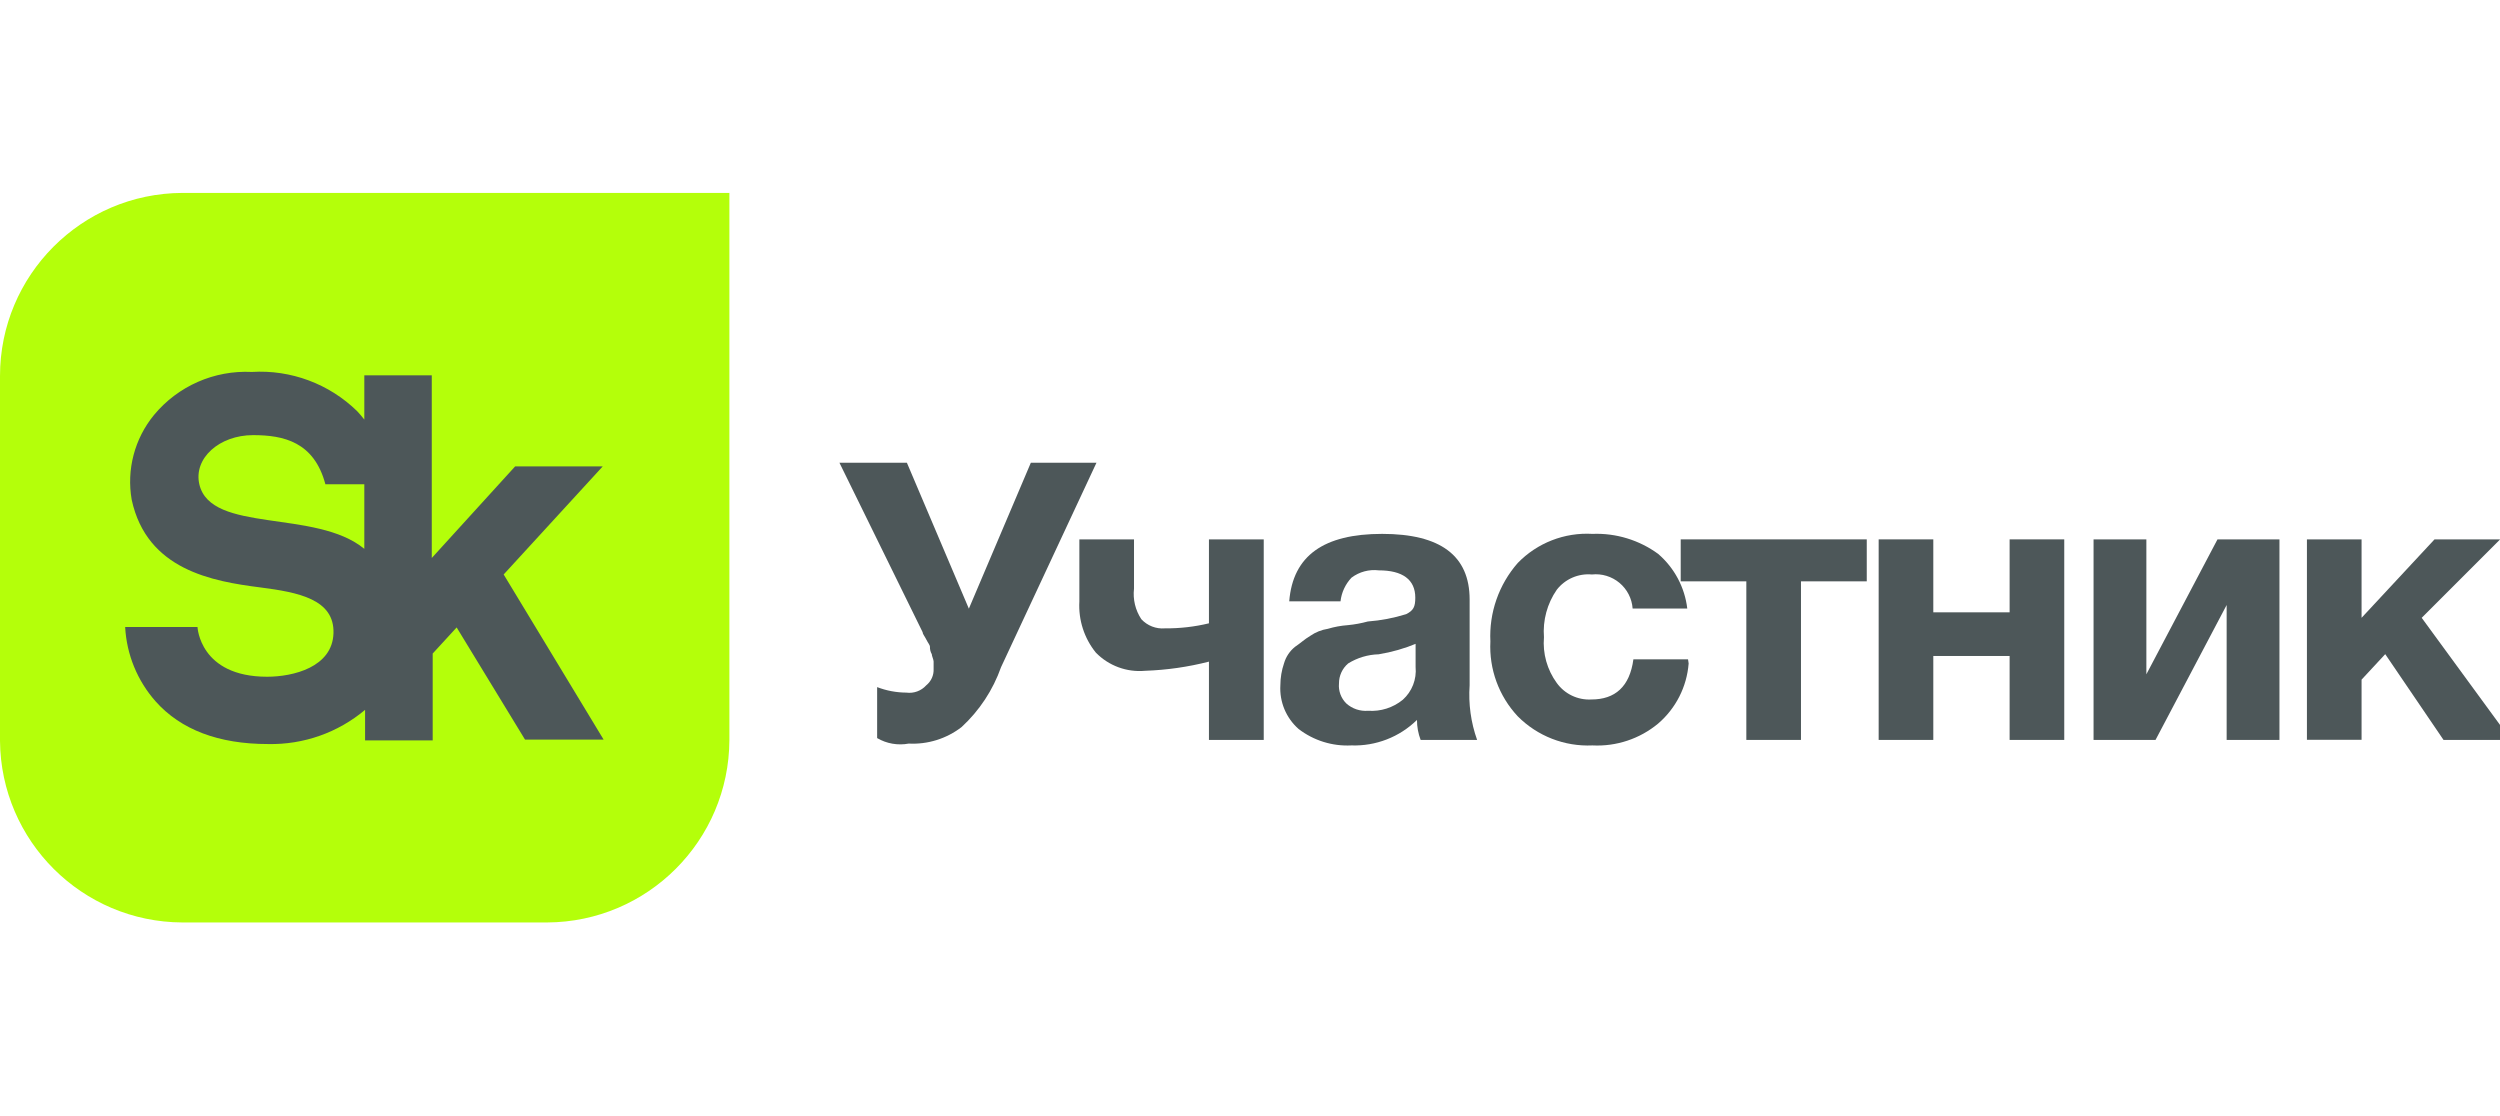
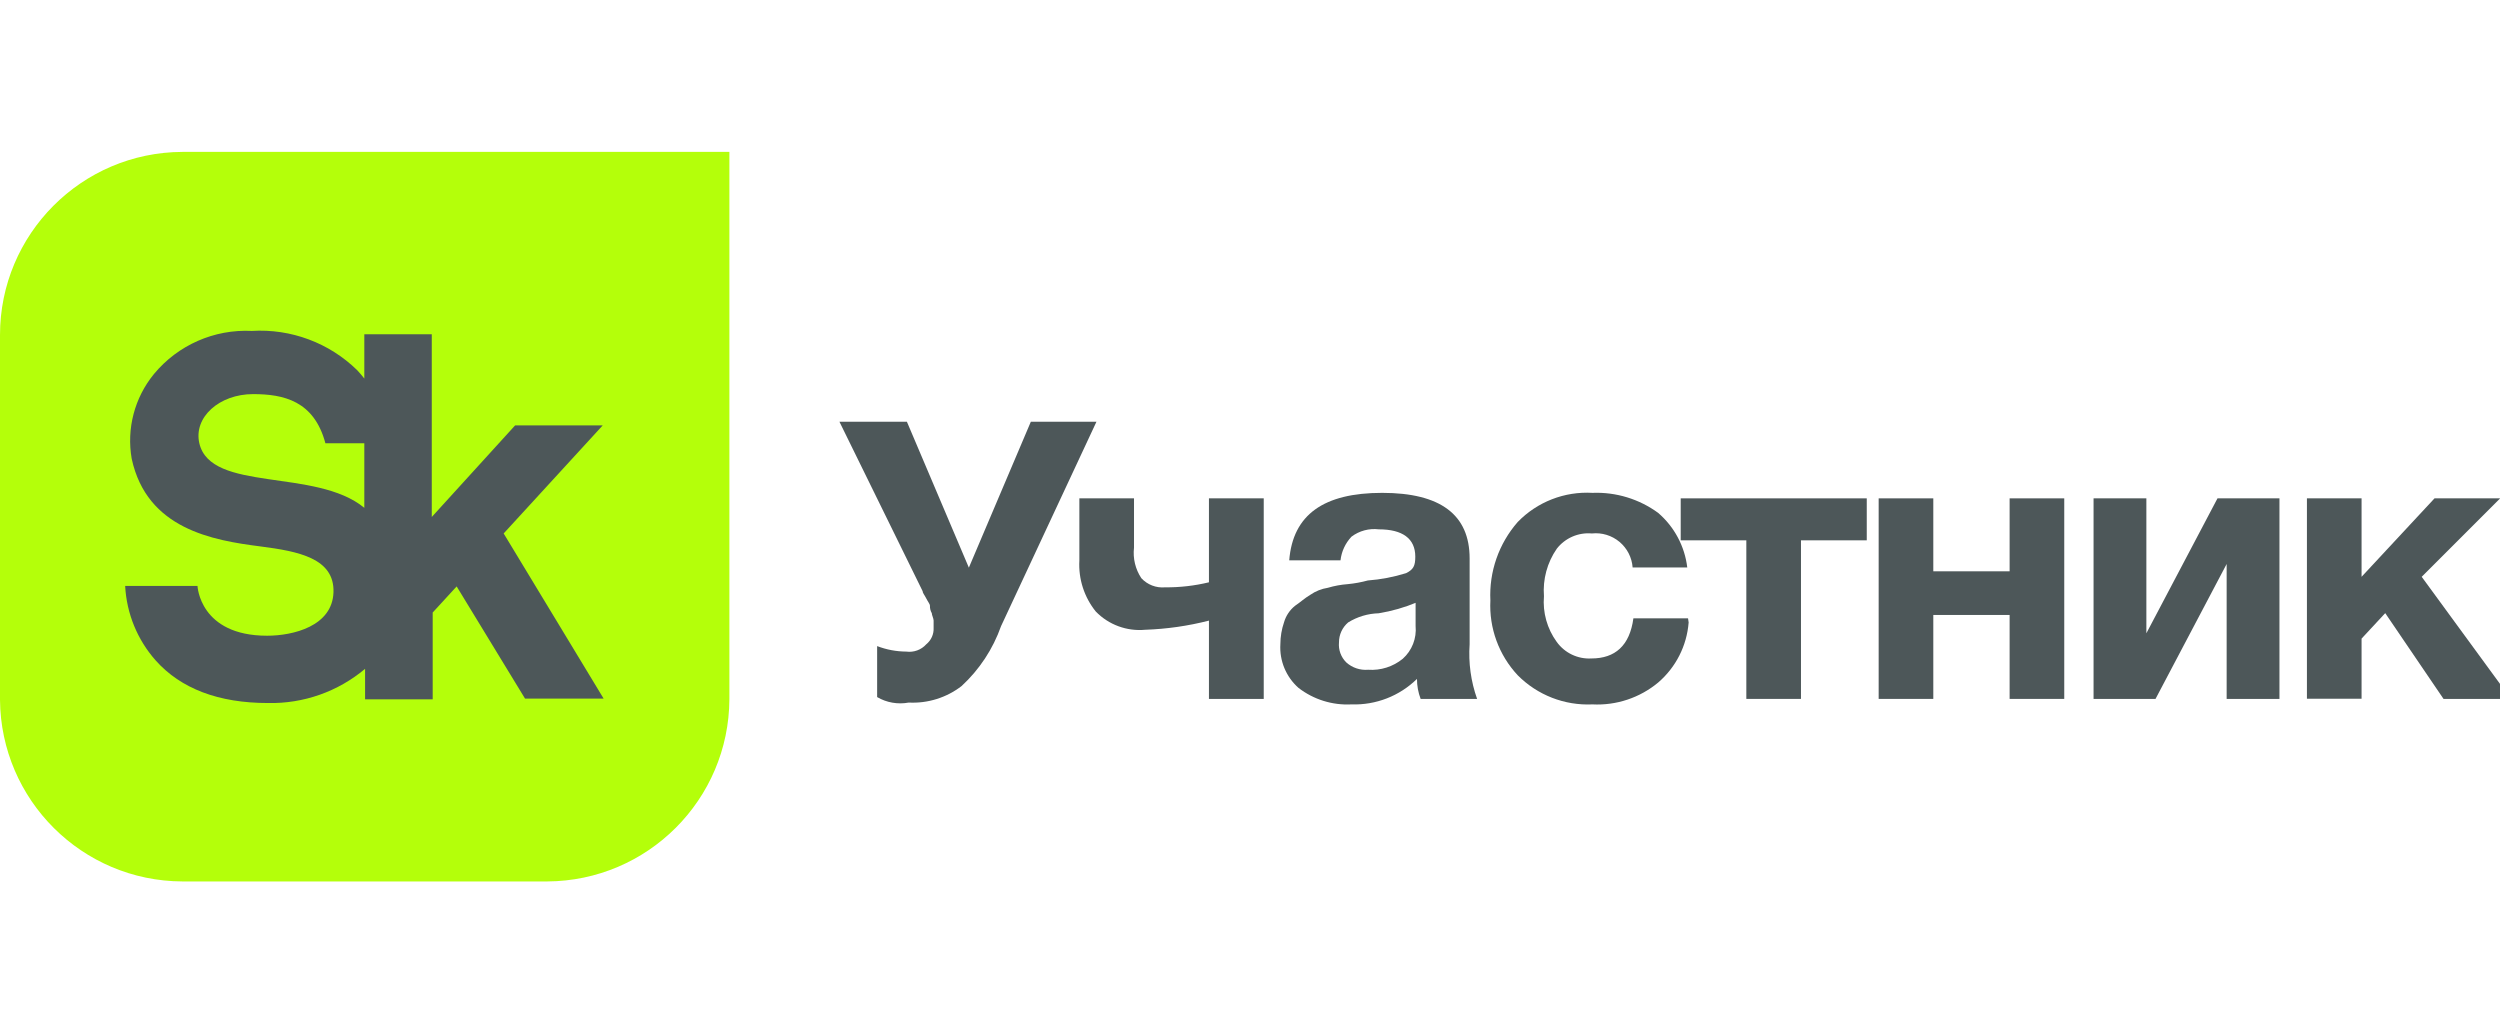
- <svg xmlns="http://www.w3.org/2000/svg" width="37.79mm" height="16.86mm" viewBox="0 0 163.8 47.8">
+ <svg xmlns="http://www.w3.org/2000/svg" width="40.79mm" height="16.86mm" viewBox="0 0 163.8 47.8">
  <g>
    <path d="M11.95,0A12,12,0,0,0,0,12v23.9A12,12,0,0,0,11.95,47.8h23.9A12,12,0,0,0,47.79,35.85V0Z" style="fill: #b4ff0a" />
    <path d="M13.06,19.09c-.39-1.71,1.32-3.22,3.52-3.22,2,0,4,.44,4.74,3.22h2.55v4.23C20.69,20.7,13.81,22.33,13.06,19.09Zm26.43-1.17H33.75l-5.46,6V11.95H23.87v2.9c-.15-.19-.3-.37-.47-.55a9.08,9.08,0,0,0-6.9-2.57,7.82,7.82,0,0,0-6.41,2.82,6.89,6.89,0,0,0-1.46,5.56c1,4.6,5.3,5.34,8.44,5.74,2.47.32,4.85.77,4.78,3s-2.65,2.85-4.35,2.85c-4.42,0-4.56-3.26-4.56-3.26H8.2a8,8,0,0,0,2,4.88c1.65,1.85,4.12,2.79,7.36,2.79a9.56,9.56,0,0,0,6.36-2.24v2h4.43V30.18l1.57-1.71,4.48,7.35h5.15L33,25Z" style="fill: #4d5759" />
    <path d="M57.47,35.72V32.38a5.41,5.41,0,0,0,1.91.36,1.49,1.49,0,0,0,1.31-.48,1.3,1.3,0,0,0,.48-1.08v-.48c0-.12-.12-.36-.12-.48a.9.9,0,0,1-.12-.48c0-.12-.12-.24-.24-.48s-.24-.36-.24-.48L55,17.68h4.42l4.06,9.56,4.06-9.56h4.3L65.59,31.07A9.76,9.76,0,0,1,63,35a5.23,5.23,0,0,1-3.46,1.08A3,3,0,0,1,57.47,35.72Z" style="fill: #4d5759" />
    <path d="M79.21,28.2V22.7H82.8V35.84H79.21V30.71a19.51,19.51,0,0,1-4.18.6,4,4,0,0,1-3.23-1.19,4.89,4.89,0,0,1-1.08-3.35V22.7h3.58v3.23a3,3,0,0,0,.48,2,1.89,1.89,0,0,0,1.55.6A11.78,11.78,0,0,0,79.21,28.2Z" style="fill: #4d5759" />
    <path d="M96.78,35.84h-3.7a3.69,3.69,0,0,1-.24-1.31,5.85,5.85,0,0,1-4.3,1.67,5.23,5.23,0,0,1-3.46-1.08,3.54,3.54,0,0,1-1.19-2.87,4.46,4.46,0,0,1,.24-1.43,2.15,2.15,0,0,1,.72-1.08c.36-.24.6-.48,1-.72A2.77,2.77,0,0,1,87,28.56a6.16,6.16,0,0,1,1.31-.24,7.8,7.8,0,0,0,1.31-.24,11.27,11.27,0,0,0,2.51-.48c.48-.24.6-.48.6-1.08,0-1.19-.84-1.79-2.39-1.79a2.48,2.48,0,0,0-1.79.48,2.7,2.7,0,0,0-.72,1.55H84.47c.24-3,2.27-4.42,6.09-4.42s5.73,1.43,5.73,4.3v5.62A8.83,8.83,0,0,0,96.78,35.84Zm-3.94-6.33a11.11,11.11,0,0,1-2.51.72,4,4,0,0,0-2,.6,1.71,1.71,0,0,0-.6,1.31,1.63,1.63,0,0,0,.48,1.31,1.9,1.9,0,0,0,1.43.48,3.23,3.23,0,0,0,2.27-.72,2.56,2.56,0,0,0,.84-2.15V29.51Z" style="fill: #4d5759" />
    <path d="M110.64,30.83a5.78,5.78,0,0,1-2,3.94,6.24,6.24,0,0,1-4.3,1.43,6.48,6.48,0,0,1-4.9-1.91,6.68,6.68,0,0,1-1.79-4.9,7.27,7.27,0,0,1,1.79-5.14,6.31,6.31,0,0,1,4.9-1.91,6.84,6.84,0,0,1,4.3,1.31,5.59,5.59,0,0,1,1.91,3.58h-3.58A2.42,2.42,0,0,0,104.3,25,2.62,2.62,0,0,0,102,26a4.81,4.81,0,0,0-.84,3.11,4.45,4.45,0,0,0,.84,3,2.62,2.62,0,0,0,2.27,1.08c1.55,0,2.51-.84,2.75-2.63h3.58Z" style="fill: #4d5759" />
    <path d="M122.34,25.45H118V35.84h-3.58V25.45h-4.3V22.7h12.19v2.75Z" style="fill: #4d5759" />
    <path d="M135.25,35.84h-3.58v-5.5h-5v5.5h-3.58V22.7h3.58v4.78h5V22.7h3.58Z" style="fill: #4d5759" />
    <path d="M149.35,35.84h-3.46V27l-4.66,8.84h-4.06V22.7h3.46v8.84l4.66-8.84h4.06Z" style="fill: #4d5759" />
    <path d="M164.52,35.84H160.1l-3.82-5.62-1.55,1.67v3.94h-3.58V22.7h3.58v5.14l4.78-5.14h4.3l-5.14,5.14Z" style="fill: #4d5759" />
  </g>
</svg>
